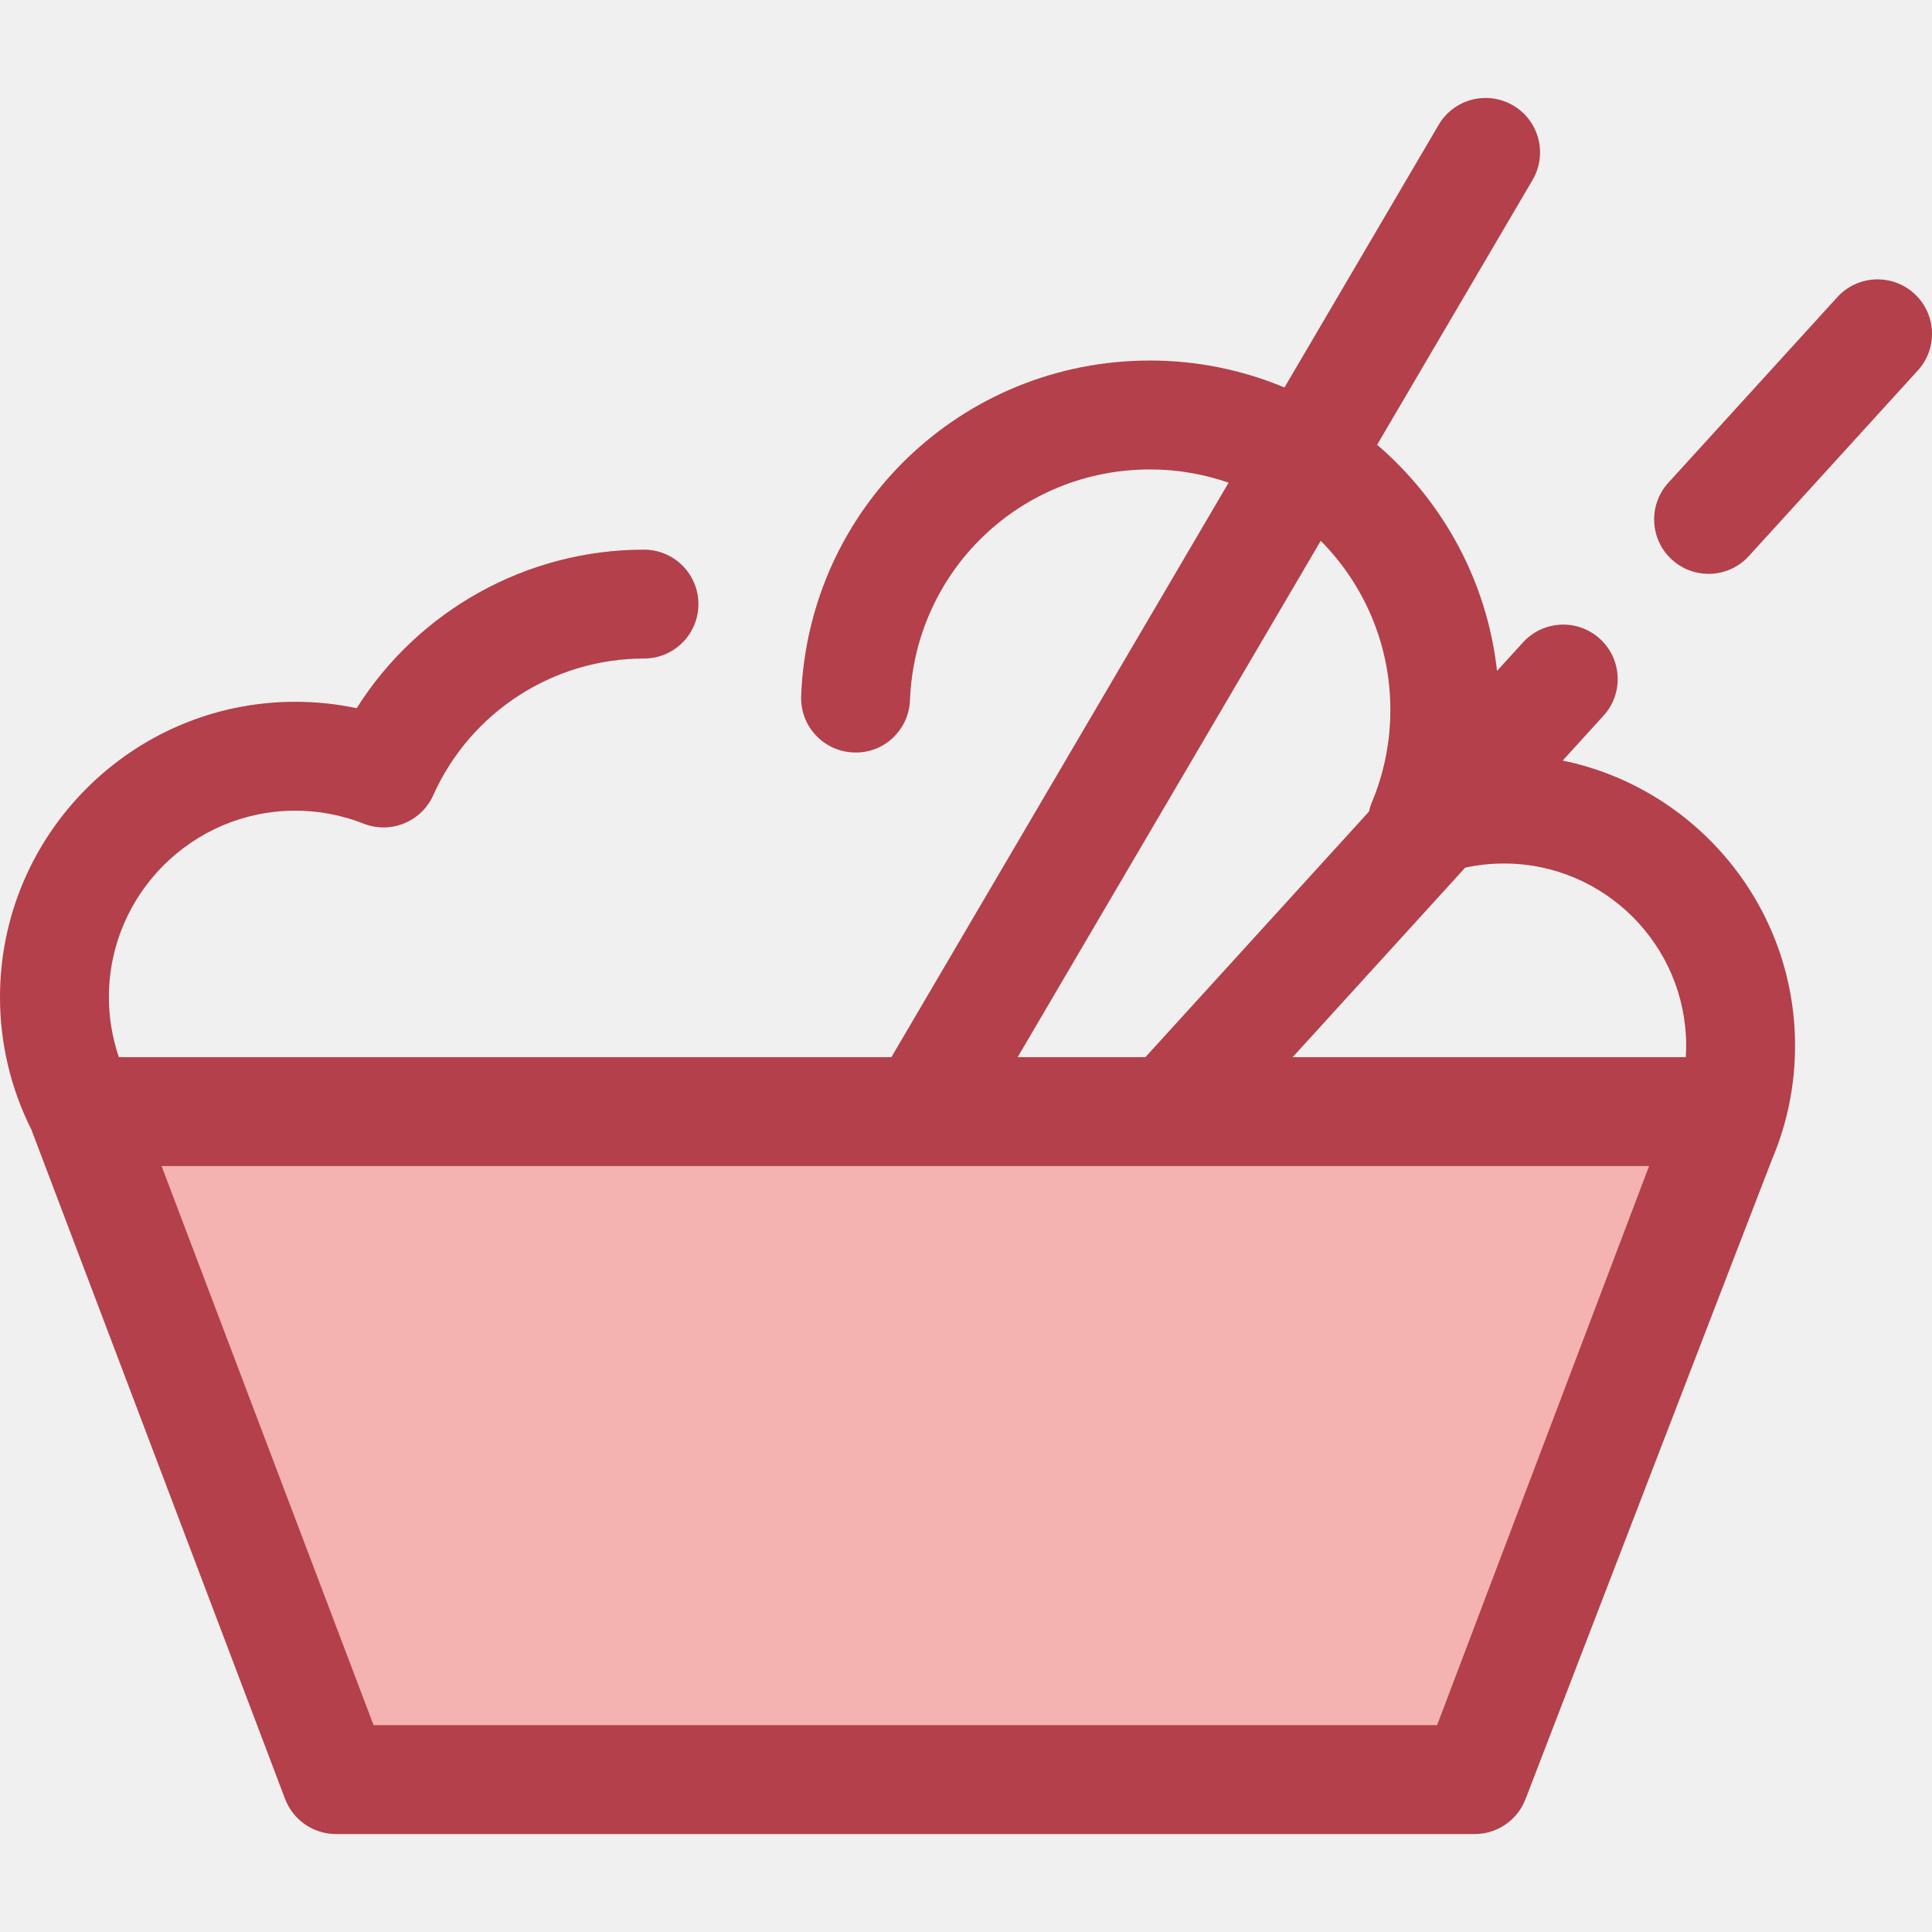
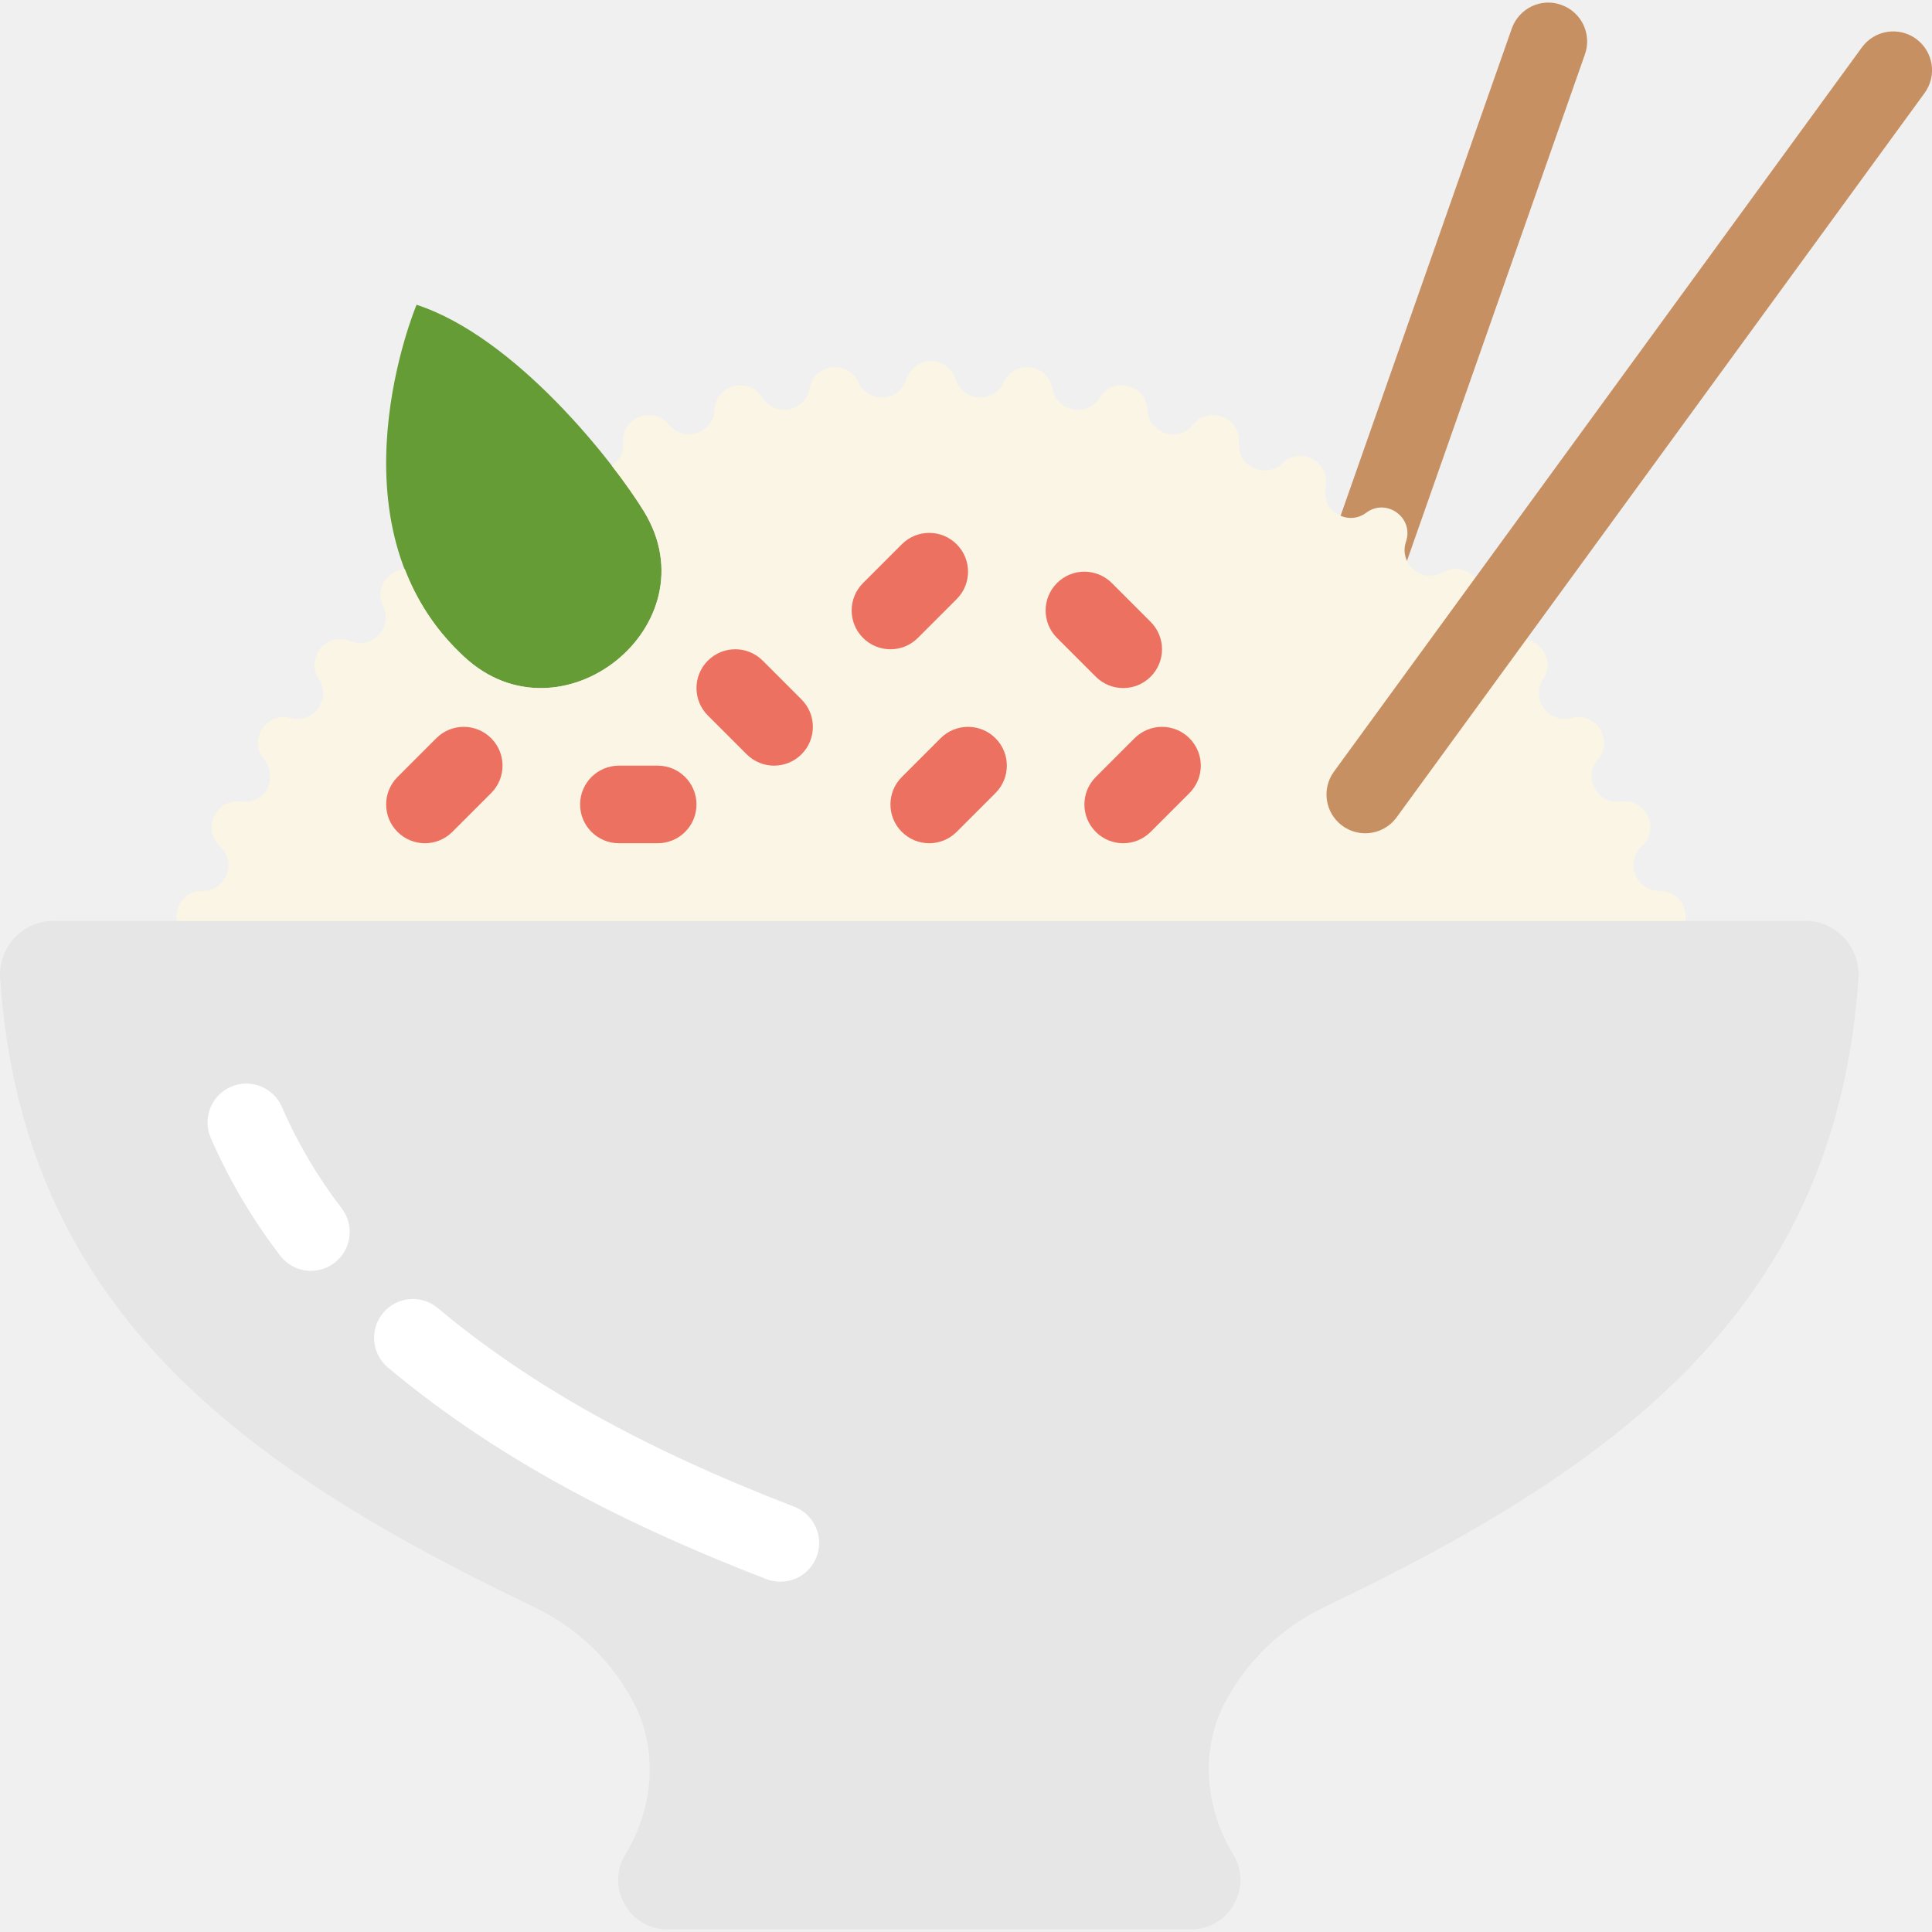
- <svg xmlns="http://www.w3.org/2000/svg" version="1.1" id="Layer_1" x="0px" y="0px" viewBox="0 0 512.001 512.001" style="enable-background:new 0 0 512.001 512.001;" xml:space="preserve">
-   <polygon style="fill:#F4B2B0;" points="390.808,471.613 89.035,471.613 21.913,294.586 457.93,294.586 " />
+ <svg xmlns="http://www.w3.org/2000/svg" version="1.1" id="Capa_1" x="0px" y="0px" viewBox="0 0 49.803 49.803" style="enable-background:new 0 0 49.803 49.803;" xml:space="preserve">
  <g>
-     <path style="fill:#B3404A;" d="M452.789,152.078c-3.466,0-6.944-1.241-9.709-3.759c-5.893-5.365-6.32-14.491-0.955-20.383   l44.778-49.184c5.366-5.891,14.491-6.32,20.383-0.955c5.893,5.365,6.32,14.491,0.955,20.383l-44.778,49.184   C460.614,150.49,456.708,152.078,452.789,152.078z" />
-     <path style="fill:#B3404A;" d="M475.711,277.125c0-37.21-26.479-68.35-61.584-75.569l10.819-11.883   c5.365-5.893,4.937-15.019-0.955-20.383c-5.893-5.365-15.019-4.936-20.383,0.955l-6.877,7.553   c-2.656-23.889-14.442-45.049-31.779-59.928l41.192-70.175c4.034-6.872,1.733-15.714-5.139-19.748   c-6.872-4.033-15.714-1.731-19.748,5.139L340.4,102.688c-10.973-4.596-23.008-7.142-35.629-7.142   c-49.897,0-90.509,39.044-92.454,88.886c-0.312,7.963,5.891,14.67,13.854,14.981c8.015,0.359,14.671-5.893,14.981-13.854   c1.34-34.294,29.284-61.156,63.62-61.156c7.291,0,14.292,1.248,20.821,3.513l-89.365,152.241H31.498   c-1.729-5.09-2.64-10.459-2.64-15.91c0-27.244,22.164-49.408,49.408-49.408c6.22,0,12.305,1.156,18.091,3.434   c7.172,2.827,15.306-0.489,18.459-7.53c9.846-22.004,31.768-36.222,55.845-36.222c7.967,0,14.429-6.461,14.429-14.429   c0-7.967-6.461-14.429-14.429-14.429c-31.133,0-59.814,16.143-76.144,42.018c-5.321-1.131-10.752-1.701-16.25-1.701   C35.109,185.981,0,221.09,0,264.246c0,12.25,2.866,24.257,8.314,35.105c0.04,0.115,67.23,177.375,67.23,177.375   c2.127,5.607,7.496,9.314,13.492,9.314H390.81c5.995,0,11.365-3.707,13.492-9.314c0,0,64.702-168.056,65.343-169.57   C473.669,297.639,475.711,287.534,475.711,277.125z M398.566,228.837c26.625,0,48.287,21.662,48.287,48.288   c0,1.017-0.042,2.026-0.104,3.033H342.567l45.719-50.217C391.646,229.211,395.083,228.837,398.566,228.837z M350.013,143.317   c11.394,11.513,18.446,27.334,18.446,44.773c0,8.53-1.658,16.809-4.93,24.609c-0.328,0.779-0.558,1.578-0.742,2.384l-59.243,65.075   H269.69L350.013,143.317z M380.848,457.185H98.995L42.816,309.016h394.213L380.848,457.185z" />
+     <path style="fill:#C69063;" d="M33.409,20.582c-0.11,0-0.222-0.018-0.332-0.057c-0.521-0.183-0.795-0.754-0.612-1.274L38.97,0.737   c0.183-0.521,0.753-0.8,1.275-0.612c0.521,0.183,0.795,0.754,0.612,1.274l-6.505,18.514C34.208,20.325,33.821,20.582,33.409,20.582   z" />
+     <path style="fill:#E6E6E6;" d="M23.954,49.737h6.744c0.992,0,1.604-1.083,1.092-1.932l-0.01-0.017   c-0.709-1.177-0.847-2.657-0.215-3.877c0.552-1.066,1.449-1.946,2.579-2.486c7.719-3.686,13.193-7.804,13.762-16.206   c0.054-0.796-0.572-1.481-1.37-1.481H23.954H1.374c-0.798,0-1.424,0.685-1.37,1.481c0.569,8.401,6.042,12.52,13.762,16.206   c1.129,0.539,2.027,1.42,2.579,2.486c0.632,1.22,0.494,2.7-0.215,3.877l-0.01,0.017c-0.512,0.85,0.1,1.932,1.092,1.932H23.954z" />
+     <path style="fill:#659C35;" d="M16.604,13.192c-0.776-1.277-3.305-4.498-5.866-5.336c0,0-2.362,5.61,1.115,8.969   c0.035,0.034,0.069,0.067,0.104,0.099C14.456,19.259,18.38,16.115,16.604,13.192z" />
+     <path style="fill:#FAF5E5;" d="M42.785,22.966c-0.61,0.008-0.907-0.742-0.457-1.154h0c0.481-0.44,0.106-1.237-0.54-1.147   c-0.604,0.084-0.993-0.622-0.598-1.087c0.422-0.497-0.05-1.241-0.68-1.071c-0.589,0.159-1.063-0.493-0.729-1.004   c0.356-0.546-0.205-1.225-0.808-0.977c-0.564,0.232-1.116-0.356-0.849-0.905c0.285-0.586-0.357-1.189-0.924-0.868h0   c-0.531,0.301-1.152-0.213-0.956-0.791c0.209-0.617-0.504-1.135-1.026-0.745c-0.489,0.365-1.17-0.067-1.048-0.665   c0.13-0.639-0.642-1.063-1.111-0.611c-0.439,0.423-1.169,0.08-1.123-0.528c0.049-0.65-0.77-0.975-1.179-0.467   c-0.383,0.475-1.15,0.226-1.18-0.384c-0.033-0.651-0.886-0.87-1.228-0.315c-0.32,0.519-1.112,0.368-1.219-0.233   c-0.114-0.642-0.988-0.752-1.258-0.159c-0.253,0.555-1.057,0.504-1.239-0.078c-0.194-0.623-1.075-0.623-1.268,0   c-0.181,0.583-0.986,0.633-1.238,0.078c-0.27-0.594-1.144-0.483-1.258,0.159c-0.107,0.601-0.899,0.752-1.219,0.233   c-0.342-0.555-1.196-0.336-1.228,0.315c-0.031,0.609-0.797,0.858-1.18,0.384c-0.409-0.508-1.228-0.183-1.179,0.467   c0.02,0.262-0.108,0.469-0.29,0.593c0.36,0.466,0.649,0.884,0.834,1.187c1.777,2.923-2.148,6.067-4.647,3.731   c-0.034-0.032-0.069-0.065-0.104-0.099c-0.675-0.652-1.125-1.389-1.42-2.153c-0.435,0.024-0.785,0.489-0.561,0.949   c0.267,0.549-0.285,1.136-0.849,0.905c-0.603-0.248-1.165,0.431-0.808,0.977c0.333,0.511-0.141,1.163-0.729,1.004   c-0.629-0.17-1.101,0.574-0.68,1.071c0.395,0.465,0.006,1.172-0.598,1.087c-0.646-0.09-1.021,0.707-0.54,1.147   c0.45,0.412,0.153,1.162-0.457,1.154c-0.454-0.006-0.716,0.398-0.658,0.771h38.892C43.501,23.364,43.239,22.96,42.785,22.966z" />
+     <path style="fill:#ED7161;" d="M22.954,16.737c-0.256,0-0.512-0.098-0.707-0.293c-0.391-0.391-0.391-1.023,0-1.414l1-1   c0.391-0.391,1.023-0.391,1.414,0s0.391,1.023,0,1.414l-1,1C23.466,16.639,23.21,16.737,22.954,16.737z" />
+     <path style="fill:#C69063;" d="M35.193,21.48c-0.204,0-0.41-0.063-0.588-0.192c-0.446-0.325-0.544-0.95-0.219-1.396l13.61-18.671   c0.325-0.446,0.951-0.545,1.397-0.219c0.446,0.325,0.544,0.95,0.219,1.396l-13.61,18.671C35.806,21.338,35.501,21.48,35.193,21.48z   " />
+     <path style="fill:#ED7161;" d="M19.954,19.737c-0.256,0-0.512-0.098-0.707-0.293l-1-1c-0.391-0.391-0.391-1.023,0-1.414   s1.023-0.391,1.414,0l1,1c0.391,0.391,0.391,1.023,0,1.414C20.466,19.639,20.21,19.737,19.954,19.737z" />
+     <path style="fill:#ED7161;" d="M23.954,21.737c-0.256,0-0.512-0.098-0.707-0.293c-0.391-0.391-0.391-1.023,0-1.414l1-1   c0.391-0.391,1.023-0.391,1.414,0s0.391,1.023,0,1.414l-1,1C24.466,21.639,24.21,21.737,23.954,21.737z" />
+     <path style="fill:#ED7161;" d="M28.954,17.737c-0.256,0-0.512-0.098-0.707-0.293l-1-1c-0.391-0.391-0.391-1.023,0-1.414   s1.023-0.391,1.414,0l1,1c0.391,0.391,0.391,1.023,0,1.414C29.466,17.639,29.21,17.737,28.954,17.737z" />
+     <path style="fill:#ED7161;" d="M28.954,21.737c-0.256,0-0.512-0.098-0.707-0.293c-0.391-0.391-0.391-1.023,0-1.414l1-1   c0.391-0.391,1.023-0.391,1.414,0s0.391,1.023,0,1.414l-1,1C29.466,21.639,29.21,21.737,28.954,21.737z" />
+     <path style="fill:#ED7161;" d="M10.954,21.737c-0.256,0-0.512-0.098-0.707-0.293c-0.391-0.391-0.391-1.023,0-1.414l1-1   c0.391-0.391,1.023-0.391,1.414,0s0.391,1.023,0,1.414l-1,1C11.466,21.639,11.21,21.737,10.954,21.737z" />
+     <path style="fill:#ED7161;" d="M16.954,21.737h-1c-0.552,0-1-0.447-1-1s0.448-1,1-1h1c0.552,0,1,0.447,1,1   S17.507,21.737,16.954,21.737z" />
+     <path style="fill:#FFFFFF;" d="M20.116,40.773c-0.12,0-0.242-0.021-0.36-0.067c-4.102-1.582-7.202-3.315-9.755-5.454   c-0.423-0.354-0.479-0.985-0.125-1.409c0.355-0.423,0.985-0.479,1.409-0.124c2.38,1.993,5.3,3.621,9.191,5.122   c0.515,0.198,0.772,0.777,0.573,1.293C20.896,40.53,20.518,40.773,20.116,40.773z" />
+     <path style="fill:#FFFFFF;" d="M8.016,32.759c-0.301,0-0.598-0.135-0.795-0.393c-0.726-0.949-1.327-1.971-1.789-3.036   c-0.219-0.507,0.014-1.096,0.521-1.315c0.506-0.22,1.095,0.014,1.315,0.521c0.396,0.917,0.915,1.797,1.542,2.616   c0.335,0.438,0.251,1.066-0.187,1.401C8.442,32.691,8.228,32.759,8.016,32.759z" />
  </g>
  <g>
</g>
  <g>
</g>
  <g>
</g>
  <g>
</g>
  <g>
</g>
  <g>
</g>
  <g>
</g>
  <g>
</g>
  <g>
</g>
  <g>
</g>
  <g>
</g>
  <g>
</g>
  <g>
</g>
  <g>
</g>
  <g>
</g>
</svg>
